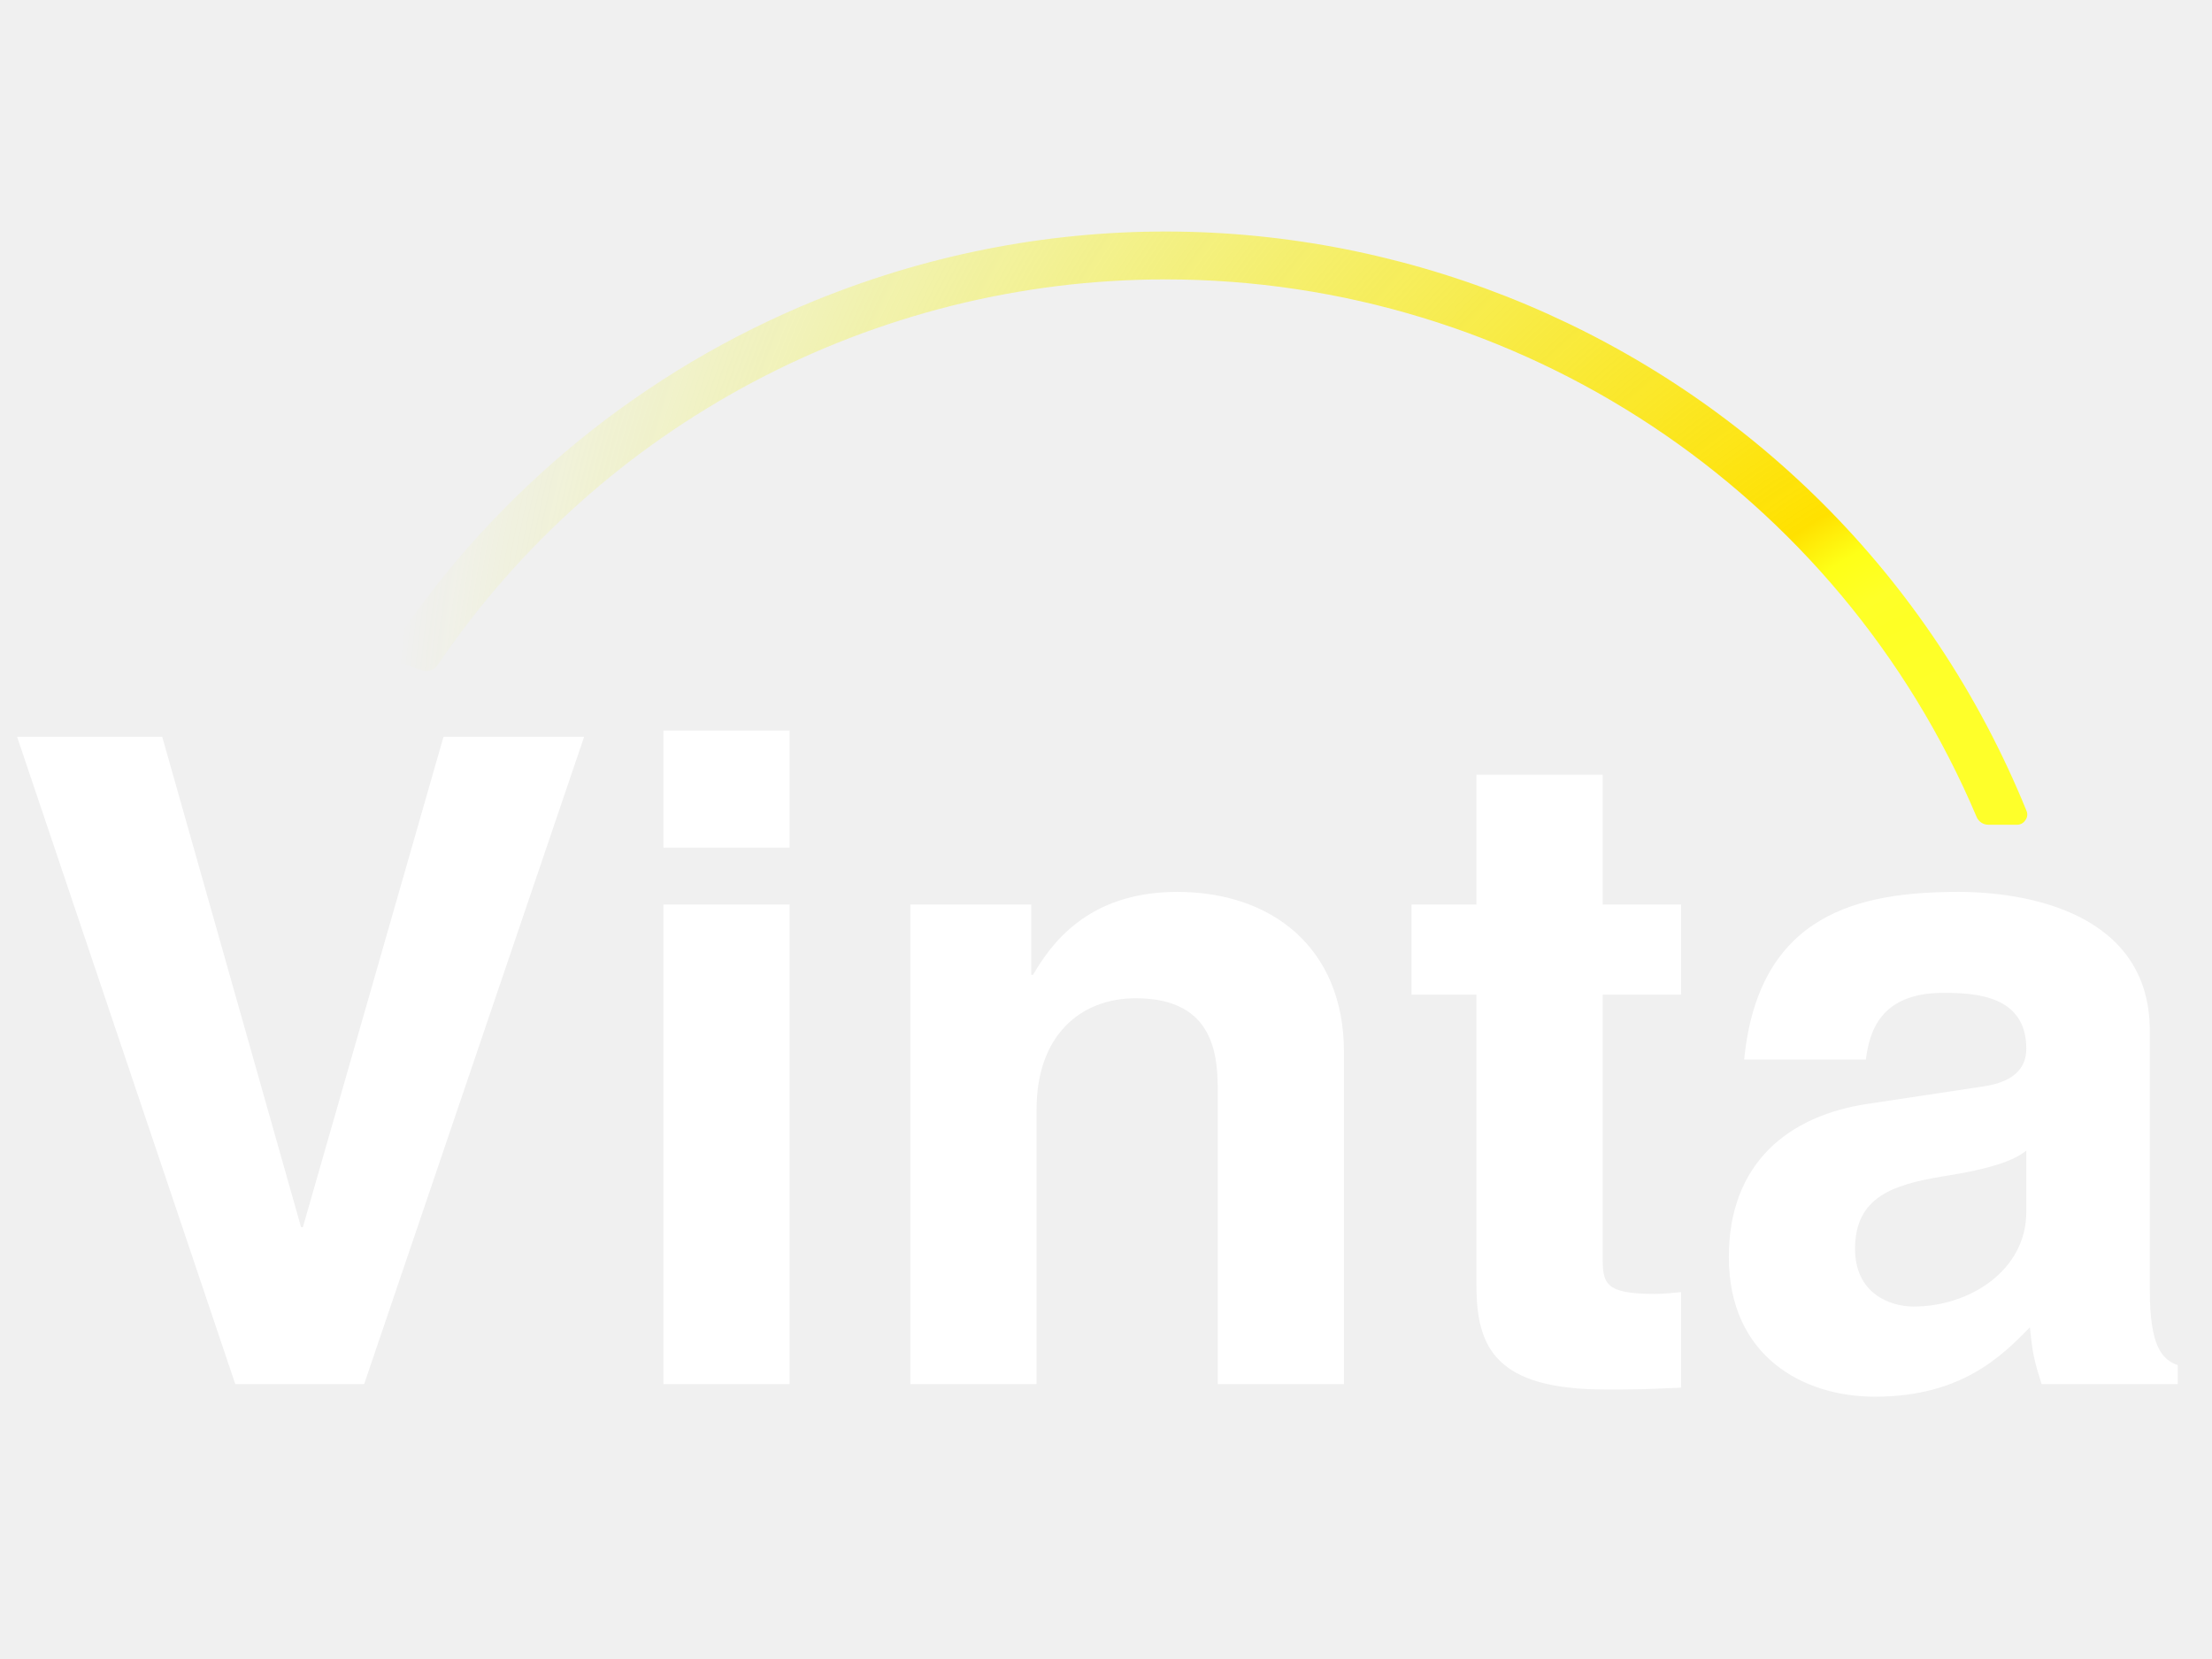
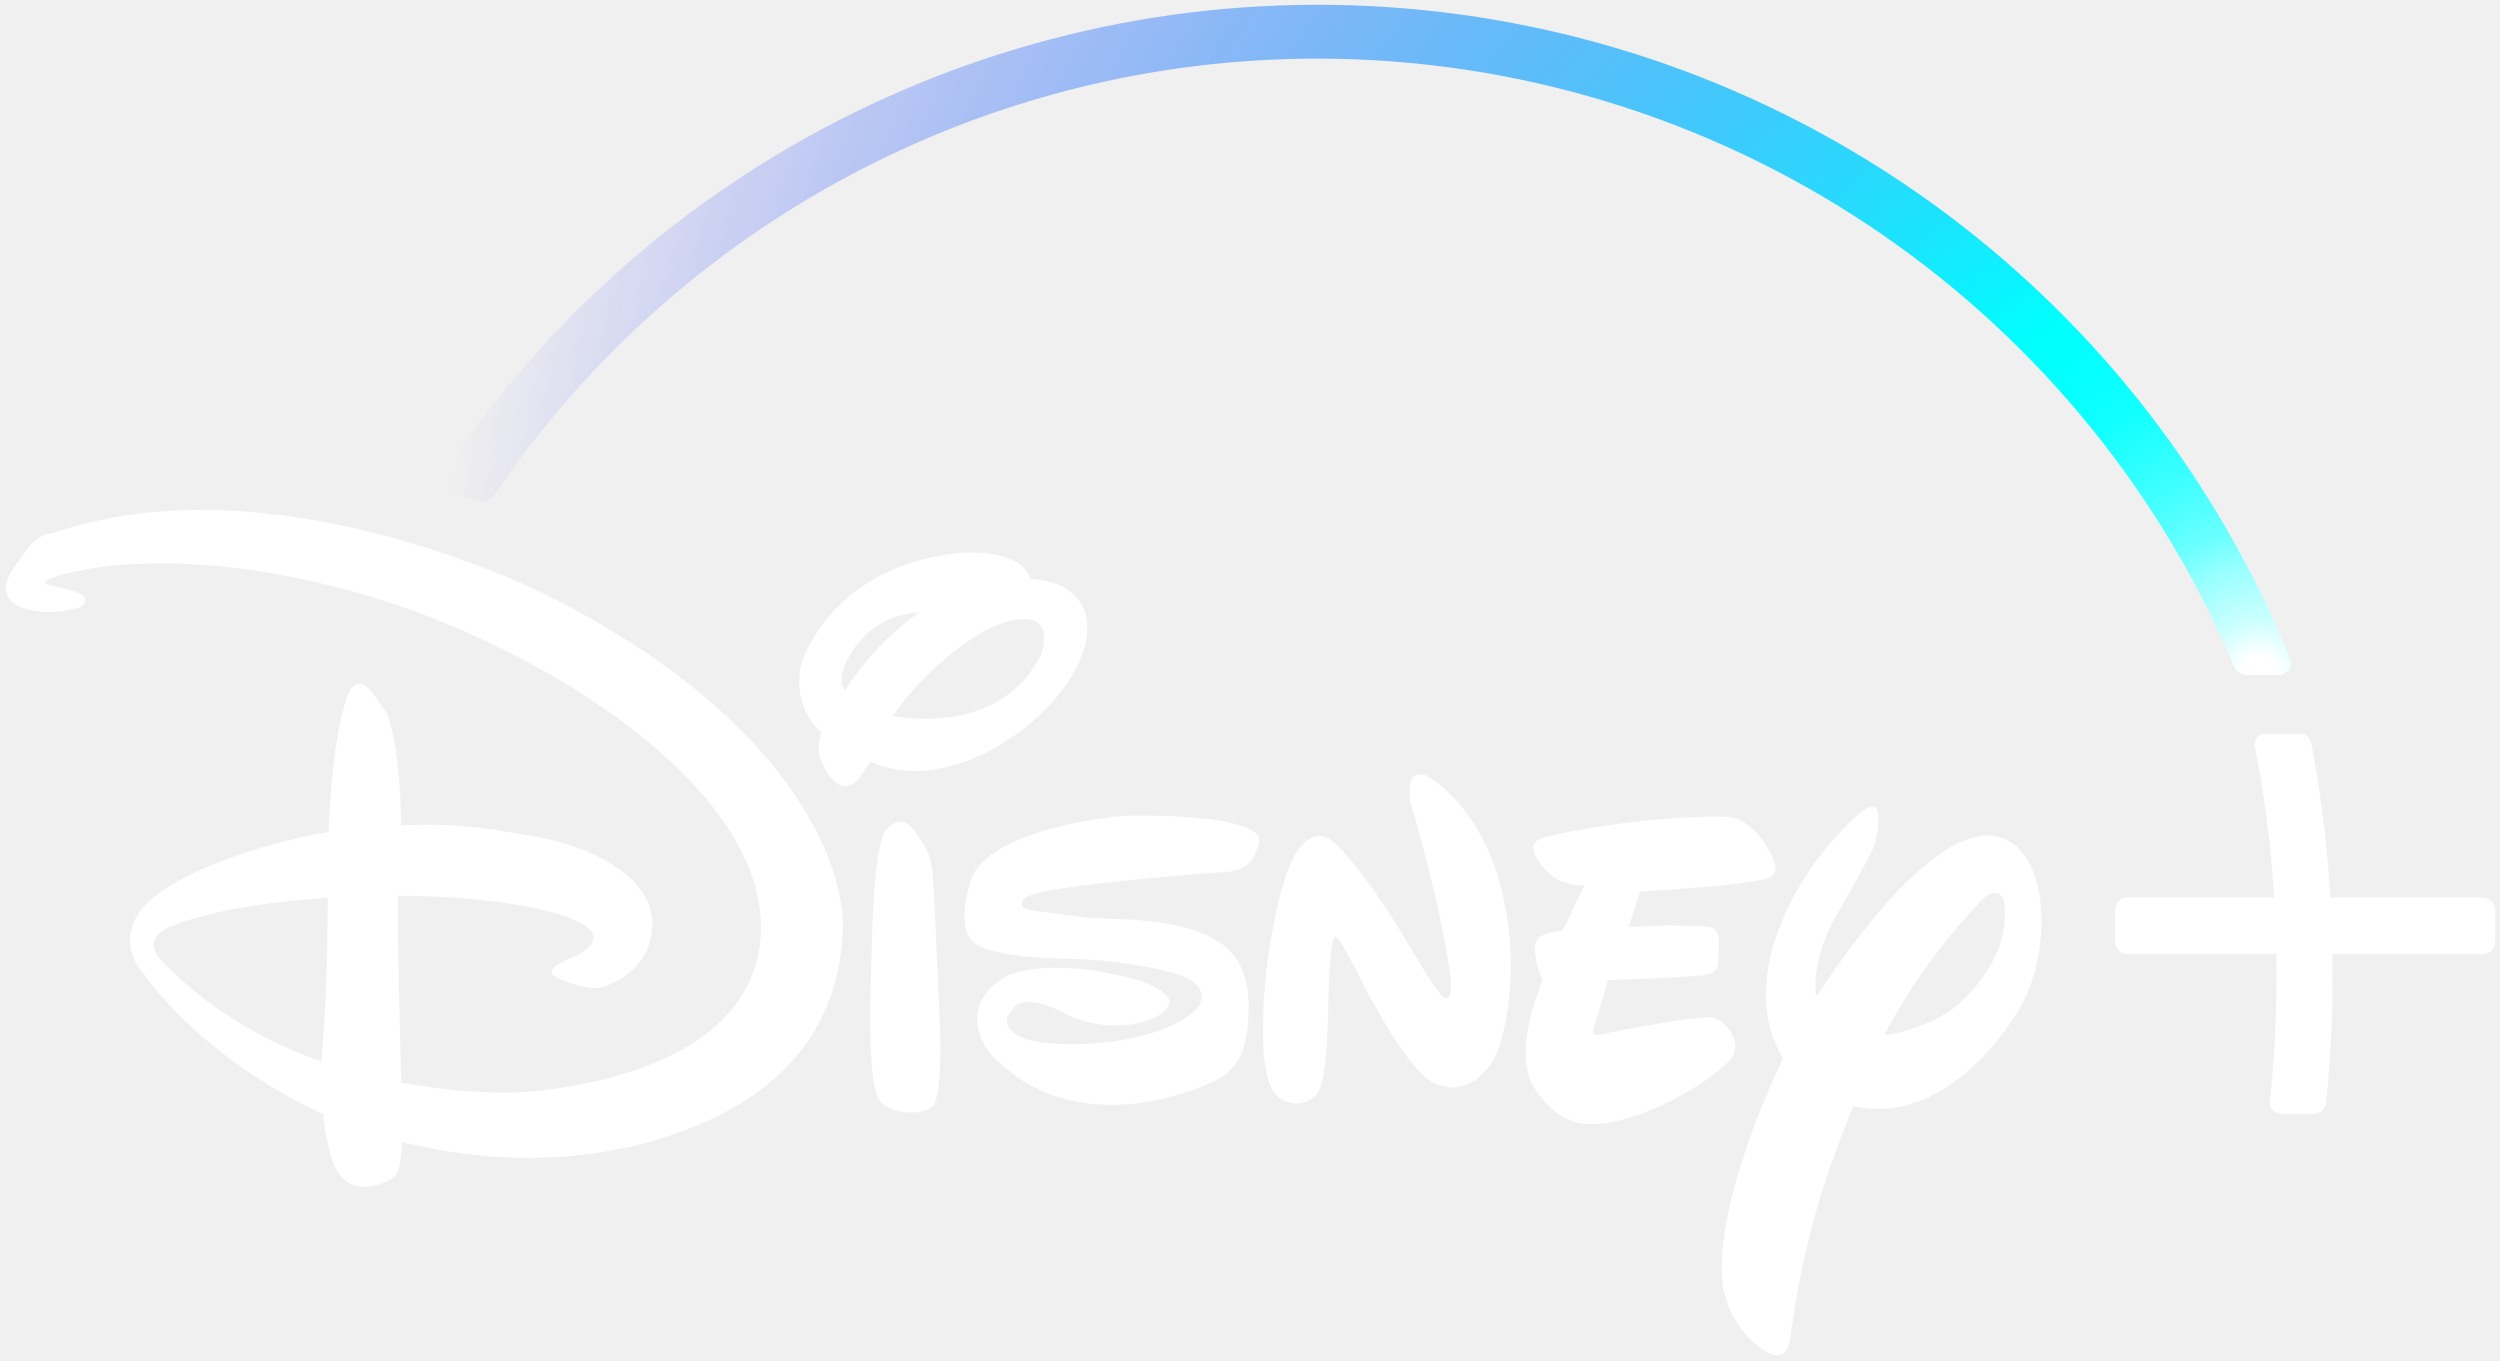
- <svg xmlns="http://www.w3.org/2000/svg" version="1.1" x="0px" y="0px" width="800px" height="600px" viewBox="0 0 800 600" enable-background="new 0 0 800 600" xml:space="preserve">
-   <g id="Layer_2">
-     <g>
-       <path fill="#FFFFFF" d="M160.394,266.493h50.856l-79.545,234.071H85.087L6.194,266.493h52.487l50.205,177.346h0.652    L160.394,266.493z" />
-       <path fill="#FFFFFF" d="M285.574,306.591h-45.641v-42.38h45.641V306.591z M285.574,327.129v173.435h-45.641V327.129H285.574z" />
-       <path fill="#FFFFFF" d="M486.065,500.563h-45.641V395.265c0-12.715-0.651-34.23-29.666-34.23c-20.212,0-35.86,13.691-35.86,40.098    v99.432h-45.641V327.129h43.685v25.429h0.651c6.194-10.432,19.234-29.992,52.161-29.992c33.904,0,60.311,19.886,60.311,58.028    V500.563z" />
-       <path fill="#FFFFFF" d="M579.624,327.129h28.362v32.601h-28.362v94.216c0,10.105,0.326,14.018,18.908,14.018    c2.934,0,6.194-0.326,9.454-0.651v34.556c-7.172,0.326-14.345,0.652-21.517,0.652h-5.868c-39.446,0-46.618-14.996-46.618-37.49    v-105.3h-23.473v-32.601h23.473v-46.944h45.641V327.129z" />
-       <path fill="#FFFFFF" d="M777.505,466.659c0,20.538,4.563,25.103,10.105,27.059v6.846h-49.227    c-2.607-8.15-3.26-10.758-4.237-20.538c-10.433,10.758-25.103,25.103-56.073,25.103c-26.08,0-52.813-14.671-52.813-50.531    c0-33.904,21.517-51.183,50.53-55.421l41.077-6.193c7.172-0.979,15.974-3.912,15.974-13.692c0-19.234-18.256-20.212-29.992-20.212    c-22.82,0-26.732,14.018-28.036,24.124h-44.011c5.216-53.139,42.055-60.637,77.589-60.637c24.45,0,69.113,7.498,69.113,50.204    V466.659z M732.842,416.129c-4.563,3.586-12.062,6.52-30.97,9.454c-16.952,2.934-30.971,7.172-30.971,26.08    c0,15.974,12.388,20.864,21.19,20.864c20.212,0,40.75-13.04,40.75-34.23V416.129z" />
-     </g>
-   </g>
-   <g id="Layer_1">
-     <path fill="none" d="M154.809,240.013h-0.077 M154.197,240.09c-0.23,0-0.459-0.077-0.689-0.077   C153.731,240.077,153.964,240.103,154.197,240.09L154.197,240.09z M154.197,240.09c-0.23,0-0.459-0.077-0.689-0.077   C153.731,240.077,153.964,240.103,154.197,240.09L154.197,240.09z" />
-     <radialGradient id="SVGID_1_" cx="971.743" cy="314.991" r="760.12" gradientTransform="matrix(0.7656 0 0 0.7656 -20.8428 56.7303)" gradientUnits="userSpaceOnUse">
-       <stop offset="0.01" style="stop-color:#FEFF2A" />
-       <stop offset="0.03" style="stop-color:#FEFF2A" />
-       <stop offset="0.06" style="stop-color:#FEFF2A" />
-       <stop offset="0.08" style="stop-color:#FEFF2A" />
-       <stop offset="0.11" style="stop-color:#FEFF28" />
-       <stop offset="0.14" style="stop-color:#FEFF25" />
-       <stop offset="0.16" style="stop-color:#FEFF28" />
-       <stop offset="0.19" style="stop-color:#FEFF17" />
-       <stop offset="0.22" style="stop-color:#FFE100" />
-       <stop offset="1" style="stop-color:#F0FF15;stop-opacity:0" />
+ <svg xmlns="http://www.w3.org/2000/svg" id="Layer_1" data-name="Layer 1" viewBox="0 0 1044.9 568.7">
+   <defs>
+     <radialGradient id="radial-gradient" cx="944.52" cy="281.8" r="760.12" gradientTransform="matrix(1, 0, 0, -1, 0, 563.4)" gradientUnits="userSpaceOnUse">
+       <stop offset="0.01" stop-color="#fff" />
+       <stop offset="0.03" stop-color="#cbffff" />
+       <stop offset="0.06" stop-color="#96ffff" />
+       <stop offset="0.08" stop-color="#68ffff" />
+       <stop offset="0.11" stop-color="#43ffff" />
+       <stop offset="0.14" stop-color="#25ffff" />
+       <stop offset="0.16" stop-color="#1ff" />
+       <stop offset="0.19" stop-color="#04ffff" />
+       <stop offset="0.22" stop-color="aqua" />
+       <stop offset="1" stop-color="blue" stop-opacity="0" />
    </radialGradient>
-     <path fill="url(#SVGID_1_)" d="M732.932,293.301C663.027,121.375,466.986,38.669,295.06,108.573   c-62.416,25.378-115.762,68.932-153.113,125.009c-0.682,1.014-0.852,2.288-0.459,3.445c0.366,1.169,1.281,2.084,2.45,2.45   l8.728,2.986c0.498,0.146,1.013,0.223,1.531,0.229c1.618-0.022,3.127-0.82,4.058-2.144   c59.219-87.267,157.835-139.515,263.298-139.497c127.934,0.022,243.443,76.576,293.31,194.392c0.708,1.705,2.366,2.82,4.211,2.833   h10.413c1.205,0.013,2.333-0.594,2.985-1.608C733.226,295.713,733.401,294.424,732.932,293.301z M154.197,240.09   c-0.236-0.014-0.469-0.066-0.689-0.153C153.728,240.024,153.96,240.076,154.197,240.09L154.197,240.09z M716.93,296.899   c0.213,0.156,0.444,0.285,0.689,0.383C717.39,297.129,717.159,297.052,716.93,296.899z" />
-   </g>
+   </defs>
+   <path d="M737.8,367.4c-14.4,3.3-52.3,5.2-52.3,5.2l-4.8,15s18.9-1.6,32.7-.2c0,0,4.5-.5,5,5.1a86.46,86.46,0,0,1-.4,10.8s-.3,3.4-5.1,4.2c-5.2.9-40.8,2.2-40.8,2.2l-5.8,19.5s-2.1,4.5,2.7,3.2c4.5-1.2,41.8-8.2,46.7-7.2,5.2,1.3,11,8.2,9.3,14.6-2,7.8-39.2,31.6-61.9,29.9,0,0-11.9.8-22-15.3-9.4-15.3,3.6-44.4,3.6-44.4s-5.9-13.6-1.6-18.1c0,0,2.6-2.3,10-2.9l9.1-18.9s-10.4.7-16.6-6.9c-5.8-7.3-6.2-10.6-1.8-12.6,4.7-2.3,48-10.2,77.8-9.2,0,0,10.4-1,19.3,17-.1,0,4.3,7.3-3.1,9ZM625.7,440c-3.8,9-13.9,18.6-26.4,12.6s-32.1-46.3-32.1-46.3-7.5-15-8.9-14.7c0,0-1.6-2.9-2.6,13.5s.2,48.3-6.3,53.3c-6.2,5-13.7,3-17.6-2.9-3.5-5.8-5-19.6-3.1-43.8,2.3-24.2,7.9-50,15.1-58.1s13-2.2,15.2-.1c0,0,9.6,8.7,25.5,34.3l2.8,4.7s14.4,24.2,15.9,24.1c0,0,1.2,1.1,2.2.3,1.5-.4.9-8.2.9-8.2s-3-26.3-16.1-70.9c0,0-2-5.6-.6-10.8s6.6-2.8,6.6-2.8,20.4,10.2,30.2,43.4c9.7,33.5,3.1,63.4-.7,72.4ZM525.5,354.7c-1.7,3.4-2.7,8.3-11.3,9.6,0,0-82.3,5.6-86.2,11.4,0,0-2.9,3.4,1.6,4.4s23.1,3.4,32.1,3.9c9.6.1,42,.4,53.6,14.9,0,0,6.9,6.9,6.6,22.5-.3,16-3.1,21.6-9.3,27.4-6.5,5.4-62.3,30.4-98.3-8,0,0-16.6-18.5,5.7-32.5,0,0,16.1-9.7,57,1.7,0,0,12.4,4.5,11.8,9-.7,4.8-10.2,9.9-24,9.6-13.4-.4-23.2-6.8-21.3-5.8,1.8.7-14.4-7.8-19.4-2-5,5.3-3.8,8.6,1.1,11.9,12.5,7.1,60.8,4.6,75.2-11.4,0,0,5.7-6.5-3-11.8-8.7-5-33.6-8-43.3-8.5-9.3-.5-43.9.1-48.9-9.1,0,0-5-6.2.5-23.8,5.8-18.4,46.1-25.5,63.5-27.1,0,0,47.9-1.7,56.7,8.1a7.52,7.52,0,0,1-.4,5.6Zm-136,107.9c-5.8,4.3-18.1,2.4-21.6-2.4-3.5-4.3-4.7-21.4-4-48.2.7-27.1,1.3-60.7,7.1-66,6.2-5.4,10-.7,12.4,3,2.6,3.6,5.7,7.6,6.4,16.1s2.6,53.1,2.6,53.1,2.6,40.2-2.9,44.4ZM402,318.8c-16.9,5.6-28.5,3.7-38.3-.5-4.3,7.5-6.8,9.8-10.1,10.3-4.8.5-9.1-7.2-9.9-9.7-.8-1.9-3.1-5.1-.3-12.7-9.6-8.6-10.3-20.2-8.7-28,2.4-9,18.6-43.2,67.9-47.2,0,0,24.1-1.8,28.2,11.1h.7s23.4.1,22.9,20.9c-.3,20.9-26,46.9-52.4,55.8Zm-46-46.3c-5,8-5.2,12.8-2.9,16.1,5.7-8.7,16.1-22.4,31.4-32.8-11.8,1-21.7,6.1-28.5,16.7Zm68.1-13.4c-15.5,2.3-39.5,23.1-50.9,40.1,17.5,3.2,48.4,2,62.1-25.9-.1,0,6.5-17.3-11.2-14.2ZM844.9,420.2c-9.3,16.2-35.4,50-70.2,42.1-11.5,27.9-21.1,56-26.6,98.2,0,0-1.2,8.2-8,5.3-6.7-2.4-17.9-13.6-20.1-29.1-2.4-20.4,6.7-54.9,25.2-94.4-5.4-8.8-9.1-21.4-5.9-39.3,0,0,4.7-33.2,38-63.2,0,0,4-3.5,6.3-2.4,2.6,1.1,1.4,11.9-.7,17.1s-17,31-17,31-9.3,17.4-6.7,31.1c17.5-26.9,57.3-81.2,82-64.1,8.3,5.9,12.1,18.8,12.1,32.7-.1,12.3-3,25.3-8.4,35Zm-7.2-42.6s-1.4-10.7-11.8,1.1c-9,9.9-25.2,28.6-38.3,53.9,13.7-1.5,26.9-9,30.9-12.8,6.5-5.8,21.6-21.4,19.2-42.2ZM352.2,391.2c-1.9,24.2-11.2,64.9-77.1,85-43.5,13.1-84.6,6.8-107,1.1-.5,8.9-1.5,12.7-2.9,14.2-1.9,1.9-16.1,10.1-23.9-1.5-3.5-5.5-5.3-15.5-6.3-24.4C84.6,442.4,61.4,409,60.5,407.5c-1.1-1.1-12.6-13.1-1.1-27.8,10.8-13.3,46.1-26.6,77.9-32,1.1-27.2,4.3-47.7,8.1-57.1,4.6-10.9,10.4-1.1,15.4,6.3,4.2,5.5,6.7,29.2,6.9,48.1,20.8-1,33.1.5,56.3,4.7,30.2,5.5,50.4,20.9,48.6,38.4-1.3,17.2-17.1,24.3-23.1,24.8-6.3.5-16.1-4-16.1-4-6.7-3.2-.5-6,7.6-9.5,8.8-4.3,6.8-8.7,6.8-8.7-3.3-9.6-42.5-16.3-81.5-16.3-.2,21.5.9,57.2,1.4,78,27.3,5.2,47.7,4.2,47.7,4.2S315,453.8,318,390.2,218.7,265.4,143,246c-75.6-19.8-118.4-6-122.1-4.1-4,2-.3,2.6-.3,2.6a71.47,71.47,0,0,1,11.2,3c7.5,2.4,1.7,6.3,1.7,6.3-12.9,4.1-27.4,1.5-30.2-4.4s1.9-11.2,7.3-18.8c5.4-8,11.3-7.7,11.3-7.7,93.5-32.4,207.4,26.2,207.4,26.2C336,303.2,354.2,366.6,352.2,391.2ZM70,387.9c-10.6,5.2-3.3,12.7-3.3,12.7,19.9,21.4,44.4,34.8,67.7,43.1,2.7-36.9,2.3-49.9,2.6-68.5-36.4,2.5-57.4,8.3-67,12.7Z" fill="#fff" />
+   <path d="M1042.9,380.3v13.2a5.16,5.16,0,0,1-5.2,5.2H974.8c0,3.3.1,6.2.1,8.9a480,480,0,0,1-2.7,53.3,5.19,5.19,0,0,1-5.1,4.7H953.5a4.84,4.84,0,0,1-3.6-1.6,4.75,4.75,0,0,1-1.2-3.8,470.56,470.56,0,0,0,2.8-52.6c0-2.8,0-5.7-.1-8.9H889.2a5.16,5.16,0,0,1-5.2-5.2V380.3a5.16,5.16,0,0,1,5.2-5.2h61.3a460.85,460.85,0,0,0-8.1-63.2,4.6,4.6,0,0,1,.9-3.6,4.22,4.22,0,0,1,3.3-1.6h14.7a4.81,4.81,0,0,1,4.7,3.9,507.25,507.25,0,0,1,8,64.5h63.7A5.29,5.29,0,0,1,1042.9,380.3Z" fill="#fff" />
+   <path d="M202.2,206h-.1m-.7.1c-.3,0-.6-.1-.9-.1a2.77,2.77,0,0,0,.9.1h0Zm0,0c-.3,0-.6-.1-.9-.1a2.77,2.77,0,0,0,.9.1h0Z" fill="none" />
+   <path d="M957.3,275.6a438.92,438.92,0,0,0-771.9-78,5.12,5.12,0,0,0-.6,4.5,4.88,4.88,0,0,0,3.2,3.2l11.4,3.9a7.47,7.47,0,0,0,2,.3,6.59,6.59,0,0,0,5.3-2.8A415.52,415.52,0,0,1,550.6,24.5,416.08,416.08,0,0,1,933.7,278.4a6,6,0,0,0,5.5,3.7h13.6a4.58,4.58,0,0,0,3.9-2.1A4.38,4.38,0,0,0,957.3,275.6ZM201.4,206.1a2.92,2.92,0,0,1-.9-.2,2.92,2.92,0,0,0,.9.2h0Zm735,74.2a4.05,4.05,0,0,0,.9.5C937,280.6,936.7,280.5,936.4,280.3Z" fill="url(#radial-gradient)" />
</svg>
